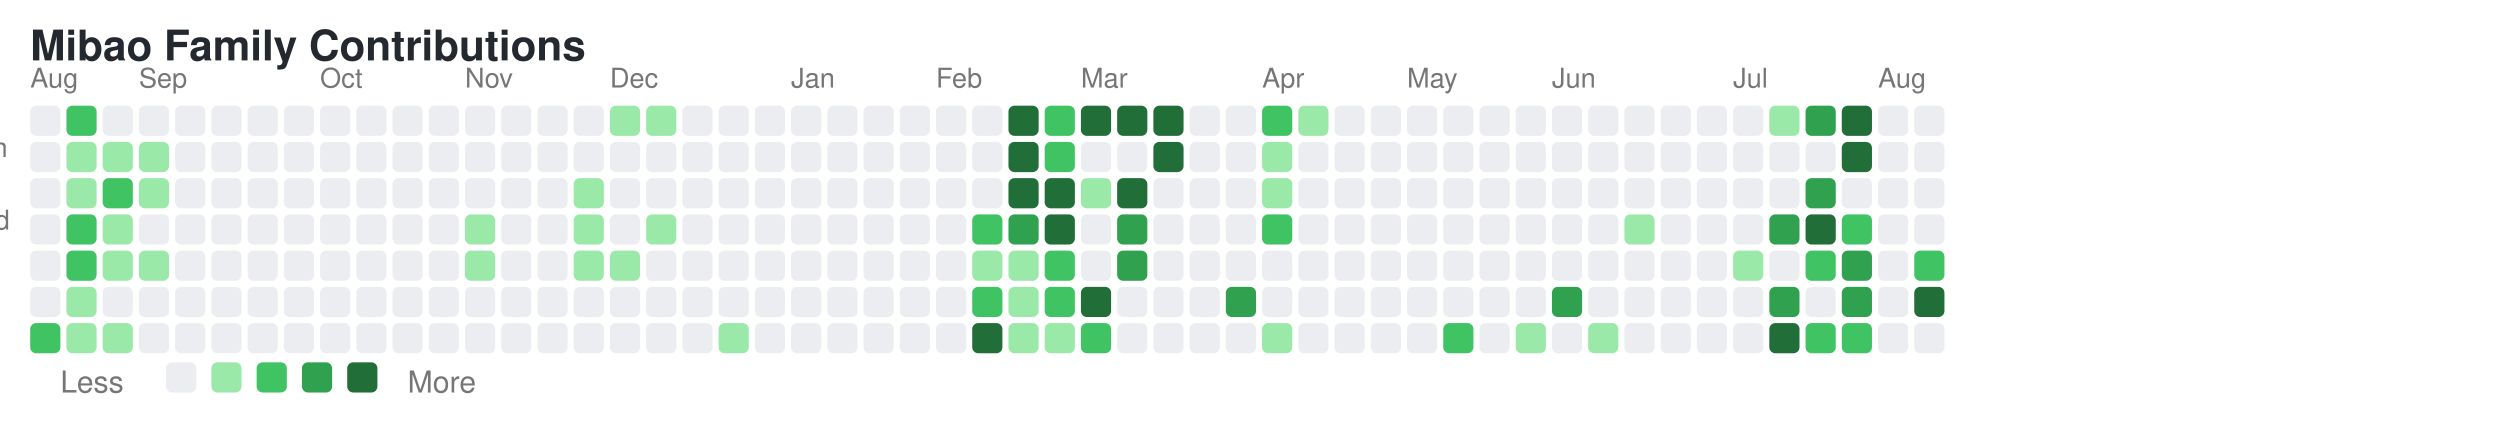
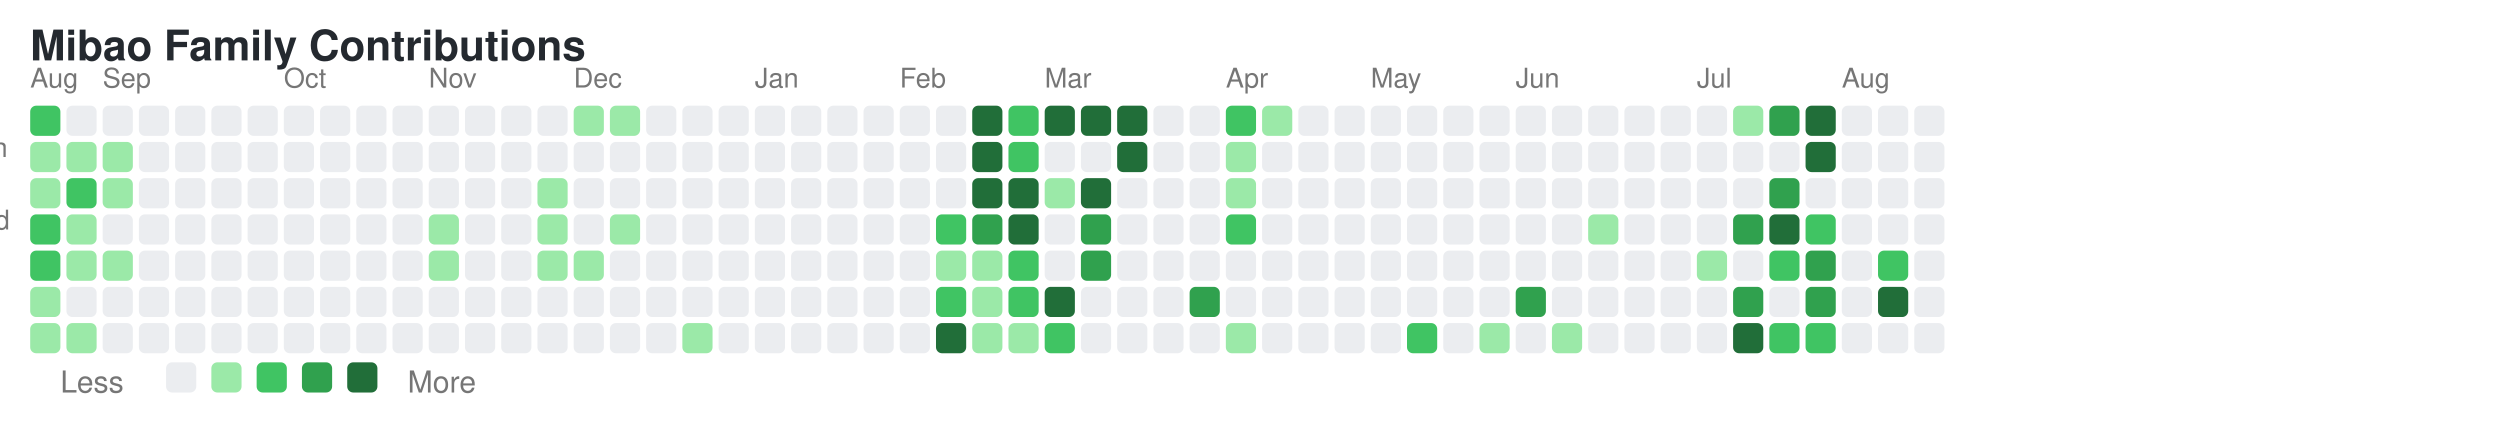
<svg xmlns="http://www.w3.org/2000/svg" width="828" height="140">
  <text x="10" y="20" font-family="-apple-system, BlinkMacSystemFont, Segoe UI, Helvetica, Arial, sans-serif" font-size="14" font-weight="600" fill="#24292f">Mibao Family Contributions</text>
  <g transform="translate(10, 35)">
    <text x="0" y="-6" font-family="-apple-system, BlinkMacSystemFont, Segoe UI, Helvetica, Arial, sans-serif" font-size="9" fill="#767676">Aug</text>
-     <text x="36" y="-6" font-family="-apple-system, BlinkMacSystemFont, Segoe UI, Helvetica, Arial, sans-serif" font-size="9" fill="#767676">Sep</text>
-     <text x="96" y="-6" font-family="-apple-system, BlinkMacSystemFont, Segoe UI, Helvetica, Arial, sans-serif" font-size="9" fill="#767676">Oct</text>
-     <text x="144" y="-6" font-family="-apple-system, BlinkMacSystemFont, Segoe UI, Helvetica, Arial, sans-serif" font-size="9" fill="#767676">Nov</text>
-     <text x="192" y="-6" font-family="-apple-system, BlinkMacSystemFont, Segoe UI, Helvetica, Arial, sans-serif" font-size="9" fill="#767676">Dec</text>
-     <text x="252" y="-6" font-family="-apple-system, BlinkMacSystemFont, Segoe UI, Helvetica, Arial, sans-serif" font-size="9" fill="#767676">Jan</text>
-     <text x="300" y="-6" font-family="-apple-system, BlinkMacSystemFont, Segoe UI, Helvetica, Arial, sans-serif" font-size="9" fill="#767676">Feb</text>
-     <text x="348" y="-6" font-family="-apple-system, BlinkMacSystemFont, Segoe UI, Helvetica, Arial, sans-serif" font-size="9" fill="#767676">Mar</text>
-     <text x="408" y="-6" font-family="-apple-system, BlinkMacSystemFont, Segoe UI, Helvetica, Arial, sans-serif" font-size="9" fill="#767676">Apr</text>
-     <text x="456" y="-6" font-family="-apple-system, BlinkMacSystemFont, Segoe UI, Helvetica, Arial, sans-serif" font-size="9" fill="#767676">May</text>
-     <text x="504" y="-6" font-family="-apple-system, BlinkMacSystemFont, Segoe UI, Helvetica, Arial, sans-serif" font-size="9" fill="#767676">Jun</text>
-     <text x="564" y="-6" font-family="-apple-system, BlinkMacSystemFont, Segoe UI, Helvetica, Arial, sans-serif" font-size="9" fill="#767676">Jul</text>
-     <text x="612" y="-6" font-family="-apple-system, BlinkMacSystemFont, Segoe UI, Helvetica, Arial, sans-serif" font-size="9" fill="#767676">Aug</text>
+     <text x="24" y="-6" font-family="-apple-system, BlinkMacSystemFont, Segoe UI, Helvetica, Arial, sans-serif" font-size="9" fill="#767676">Sep</text>
+     <text x="84" y="-6" font-family="-apple-system, BlinkMacSystemFont, Segoe UI, Helvetica, Arial, sans-serif" font-size="9" fill="#767676">Oct</text>
+     <text x="132" y="-6" font-family="-apple-system, BlinkMacSystemFont, Segoe UI, Helvetica, Arial, sans-serif" font-size="9" fill="#767676">Nov</text>
+     <text x="180" y="-6" font-family="-apple-system, BlinkMacSystemFont, Segoe UI, Helvetica, Arial, sans-serif" font-size="9" fill="#767676">Dec</text>
+     <text x="240" y="-6" font-family="-apple-system, BlinkMacSystemFont, Segoe UI, Helvetica, Arial, sans-serif" font-size="9" fill="#767676">Jan</text>
+     <text x="288" y="-6" font-family="-apple-system, BlinkMacSystemFont, Segoe UI, Helvetica, Arial, sans-serif" font-size="9" fill="#767676">Feb</text>
+     <text x="336" y="-6" font-family="-apple-system, BlinkMacSystemFont, Segoe UI, Helvetica, Arial, sans-serif" font-size="9" fill="#767676">Mar</text>
+     <text x="396" y="-6" font-family="-apple-system, BlinkMacSystemFont, Segoe UI, Helvetica, Arial, sans-serif" font-size="9" fill="#767676">Apr</text>
+     <text x="444" y="-6" font-family="-apple-system, BlinkMacSystemFont, Segoe UI, Helvetica, Arial, sans-serif" font-size="9" fill="#767676">May</text>
+     <text x="492" y="-6" font-family="-apple-system, BlinkMacSystemFont, Segoe UI, Helvetica, Arial, sans-serif" font-size="9" fill="#767676">Jun</text>
+     <text x="552" y="-6" font-family="-apple-system, BlinkMacSystemFont, Segoe UI, Helvetica, Arial, sans-serif" font-size="9" fill="#767676">Jul</text>
+     <text x="600" y="-6" font-family="-apple-system, BlinkMacSystemFont, Segoe UI, Helvetica, Arial, sans-serif" font-size="9" fill="#767676">Aug</text>
    <text x="-25" y="17.0" font-family="-apple-system, BlinkMacSystemFont, Segoe UI, Helvetica, Arial, sans-serif" font-size="9" fill="#767676">Mon</text>
    <text x="-25" y="41.0" font-family="-apple-system, BlinkMacSystemFont, Segoe UI, Helvetica, Arial, sans-serif" font-size="9" fill="#767676">Wed</text>
    <text x="-25" y="65.0" font-family="-apple-system, BlinkMacSystemFont, Segoe UI, Helvetica, Arial, sans-serif" font-size="9" fill="#767676">Fri</text>
-     <rect x="0" y="0" width="10" height="10" fill="#ebedf0" rx="2" />
-     <rect x="0" y="12" width="10" height="10" fill="#ebedf0" rx="2" />
-     <rect x="0" y="24" width="10" height="10" fill="#ebedf0" rx="2" />
-     <rect x="0" y="36" width="10" height="10" fill="#ebedf0" rx="2" />
-     <rect x="0" y="48" width="10" height="10" fill="#ebedf0" rx="2" />
-     <rect x="0" y="60" width="10" height="10" fill="#ebedf0" rx="2" />
-     <rect x="0" y="72" width="10" height="10" fill="#40c463" rx="2" />
-     <rect x="12" y="0" width="10" height="10" fill="#40c463" rx="2" />
+     <rect x="0" y="0" width="10" height="10" fill="#40c463" rx="2" />
+     <rect x="0" y="12" width="10" height="10" fill="#9be9a8" rx="2" />
+     <rect x="0" y="24" width="10" height="10" fill="#9be9a8" rx="2" />
+     <rect x="0" y="36" width="10" height="10" fill="#40c463" rx="2" />
+     <rect x="0" y="48" width="10" height="10" fill="#40c463" rx="2" />
+     <rect x="0" y="60" width="10" height="10" fill="#9be9a8" rx="2" />
+     <rect x="0" y="72" width="10" height="10" fill="#9be9a8" rx="2" />
+     <rect x="12" y="0" width="10" height="10" fill="#ebedf0" rx="2" />
    <rect x="12" y="12" width="10" height="10" fill="#9be9a8" rx="2" />
-     <rect x="12" y="24" width="10" height="10" fill="#9be9a8" rx="2" />
-     <rect x="12" y="36" width="10" height="10" fill="#40c463" rx="2" />
-     <rect x="12" y="48" width="10" height="10" fill="#40c463" rx="2" />
-     <rect x="12" y="60" width="10" height="10" fill="#9be9a8" rx="2" />
+     <rect x="12" y="24" width="10" height="10" fill="#40c463" rx="2" />
+     <rect x="12" y="36" width="10" height="10" fill="#9be9a8" rx="2" />
+     <rect x="12" y="48" width="10" height="10" fill="#9be9a8" rx="2" />
+     <rect x="12" y="60" width="10" height="10" fill="#ebedf0" rx="2" />
    <rect x="12" y="72" width="10" height="10" fill="#9be9a8" rx="2" />
    <rect x="24" y="0" width="10" height="10" fill="#ebedf0" rx="2" />
    <rect x="24" y="12" width="10" height="10" fill="#9be9a8" rx="2" />
-     <rect x="24" y="24" width="10" height="10" fill="#40c463" rx="2" />
-     <rect x="24" y="36" width="10" height="10" fill="#9be9a8" rx="2" />
+     <rect x="24" y="24" width="10" height="10" fill="#9be9a8" rx="2" />
+     <rect x="24" y="36" width="10" height="10" fill="#ebedf0" rx="2" />
    <rect x="24" y="48" width="10" height="10" fill="#9be9a8" rx="2" />
    <rect x="24" y="60" width="10" height="10" fill="#ebedf0" rx="2" />
-     <rect x="24" y="72" width="10" height="10" fill="#9be9a8" rx="2" />
+     <rect x="24" y="72" width="10" height="10" fill="#ebedf0" rx="2" />
    <rect x="36" y="0" width="10" height="10" fill="#ebedf0" rx="2" />
-     <rect x="36" y="12" width="10" height="10" fill="#9be9a8" rx="2" />
-     <rect x="36" y="24" width="10" height="10" fill="#9be9a8" rx="2" />
+     <rect x="36" y="12" width="10" height="10" fill="#ebedf0" rx="2" />
+     <rect x="36" y="24" width="10" height="10" fill="#ebedf0" rx="2" />
    <rect x="36" y="36" width="10" height="10" fill="#ebedf0" rx="2" />
-     <rect x="36" y="48" width="10" height="10" fill="#9be9a8" rx="2" />
+     <rect x="36" y="48" width="10" height="10" fill="#ebedf0" rx="2" />
    <rect x="36" y="60" width="10" height="10" fill="#ebedf0" rx="2" />
    <rect x="36" y="72" width="10" height="10" fill="#ebedf0" rx="2" />
    <rect x="48" y="0" width="10" height="10" fill="#ebedf0" rx="2" />
    <rect x="48" y="12" width="10" height="10" fill="#ebedf0" rx="2" />
    <rect x="48" y="24" width="10" height="10" fill="#ebedf0" rx="2" />
    <rect x="48" y="36" width="10" height="10" fill="#ebedf0" rx="2" />
    <rect x="48" y="48" width="10" height="10" fill="#ebedf0" rx="2" />
    <rect x="48" y="60" width="10" height="10" fill="#ebedf0" rx="2" />
    <rect x="48" y="72" width="10" height="10" fill="#ebedf0" rx="2" />
    <rect x="60" y="0" width="10" height="10" fill="#ebedf0" rx="2" />
    <rect x="60" y="12" width="10" height="10" fill="#ebedf0" rx="2" />
    <rect x="60" y="24" width="10" height="10" fill="#ebedf0" rx="2" />
    <rect x="60" y="36" width="10" height="10" fill="#ebedf0" rx="2" />
    <rect x="60" y="48" width="10" height="10" fill="#ebedf0" rx="2" />
    <rect x="60" y="60" width="10" height="10" fill="#ebedf0" rx="2" />
    <rect x="60" y="72" width="10" height="10" fill="#ebedf0" rx="2" />
    <rect x="72" y="0" width="10" height="10" fill="#ebedf0" rx="2" />
    <rect x="72" y="12" width="10" height="10" fill="#ebedf0" rx="2" />
    <rect x="72" y="24" width="10" height="10" fill="#ebedf0" rx="2" />
    <rect x="72" y="36" width="10" height="10" fill="#ebedf0" rx="2" />
    <rect x="72" y="48" width="10" height="10" fill="#ebedf0" rx="2" />
    <rect x="72" y="60" width="10" height="10" fill="#ebedf0" rx="2" />
    <rect x="72" y="72" width="10" height="10" fill="#ebedf0" rx="2" />
    <rect x="84" y="0" width="10" height="10" fill="#ebedf0" rx="2" />
    <rect x="84" y="12" width="10" height="10" fill="#ebedf0" rx="2" />
    <rect x="84" y="24" width="10" height="10" fill="#ebedf0" rx="2" />
    <rect x="84" y="36" width="10" height="10" fill="#ebedf0" rx="2" />
    <rect x="84" y="48" width="10" height="10" fill="#ebedf0" rx="2" />
    <rect x="84" y="60" width="10" height="10" fill="#ebedf0" rx="2" />
    <rect x="84" y="72" width="10" height="10" fill="#ebedf0" rx="2" />
    <rect x="96" y="0" width="10" height="10" fill="#ebedf0" rx="2" />
    <rect x="96" y="12" width="10" height="10" fill="#ebedf0" rx="2" />
    <rect x="96" y="24" width="10" height="10" fill="#ebedf0" rx="2" />
    <rect x="96" y="36" width="10" height="10" fill="#ebedf0" rx="2" />
    <rect x="96" y="48" width="10" height="10" fill="#ebedf0" rx="2" />
    <rect x="96" y="60" width="10" height="10" fill="#ebedf0" rx="2" />
    <rect x="96" y="72" width="10" height="10" fill="#ebedf0" rx="2" />
    <rect x="108" y="0" width="10" height="10" fill="#ebedf0" rx="2" />
    <rect x="108" y="12" width="10" height="10" fill="#ebedf0" rx="2" />
    <rect x="108" y="24" width="10" height="10" fill="#ebedf0" rx="2" />
    <rect x="108" y="36" width="10" height="10" fill="#ebedf0" rx="2" />
    <rect x="108" y="48" width="10" height="10" fill="#ebedf0" rx="2" />
    <rect x="108" y="60" width="10" height="10" fill="#ebedf0" rx="2" />
    <rect x="108" y="72" width="10" height="10" fill="#ebedf0" rx="2" />
    <rect x="120" y="0" width="10" height="10" fill="#ebedf0" rx="2" />
    <rect x="120" y="12" width="10" height="10" fill="#ebedf0" rx="2" />
    <rect x="120" y="24" width="10" height="10" fill="#ebedf0" rx="2" />
    <rect x="120" y="36" width="10" height="10" fill="#ebedf0" rx="2" />
    <rect x="120" y="48" width="10" height="10" fill="#ebedf0" rx="2" />
    <rect x="120" y="60" width="10" height="10" fill="#ebedf0" rx="2" />
    <rect x="120" y="72" width="10" height="10" fill="#ebedf0" rx="2" />
    <rect x="132" y="0" width="10" height="10" fill="#ebedf0" rx="2" />
    <rect x="132" y="12" width="10" height="10" fill="#ebedf0" rx="2" />
    <rect x="132" y="24" width="10" height="10" fill="#ebedf0" rx="2" />
-     <rect x="132" y="36" width="10" height="10" fill="#ebedf0" rx="2" />
-     <rect x="132" y="48" width="10" height="10" fill="#ebedf0" rx="2" />
+     <rect x="132" y="36" width="10" height="10" fill="#9be9a8" rx="2" />
+     <rect x="132" y="48" width="10" height="10" fill="#9be9a8" rx="2" />
    <rect x="132" y="60" width="10" height="10" fill="#ebedf0" rx="2" />
    <rect x="132" y="72" width="10" height="10" fill="#ebedf0" rx="2" />
    <rect x="144" y="0" width="10" height="10" fill="#ebedf0" rx="2" />
    <rect x="144" y="12" width="10" height="10" fill="#ebedf0" rx="2" />
    <rect x="144" y="24" width="10" height="10" fill="#ebedf0" rx="2" />
-     <rect x="144" y="36" width="10" height="10" fill="#9be9a8" rx="2" />
-     <rect x="144" y="48" width="10" height="10" fill="#9be9a8" rx="2" />
+     <rect x="144" y="36" width="10" height="10" fill="#ebedf0" rx="2" />
+     <rect x="144" y="48" width="10" height="10" fill="#ebedf0" rx="2" />
    <rect x="144" y="60" width="10" height="10" fill="#ebedf0" rx="2" />
    <rect x="144" y="72" width="10" height="10" fill="#ebedf0" rx="2" />
    <rect x="156" y="0" width="10" height="10" fill="#ebedf0" rx="2" />
    <rect x="156" y="12" width="10" height="10" fill="#ebedf0" rx="2" />
    <rect x="156" y="24" width="10" height="10" fill="#ebedf0" rx="2" />
    <rect x="156" y="36" width="10" height="10" fill="#ebedf0" rx="2" />
    <rect x="156" y="48" width="10" height="10" fill="#ebedf0" rx="2" />
    <rect x="156" y="60" width="10" height="10" fill="#ebedf0" rx="2" />
    <rect x="156" y="72" width="10" height="10" fill="#ebedf0" rx="2" />
    <rect x="168" y="0" width="10" height="10" fill="#ebedf0" rx="2" />
    <rect x="168" y="12" width="10" height="10" fill="#ebedf0" rx="2" />
-     <rect x="168" y="24" width="10" height="10" fill="#ebedf0" rx="2" />
-     <rect x="168" y="36" width="10" height="10" fill="#ebedf0" rx="2" />
-     <rect x="168" y="48" width="10" height="10" fill="#ebedf0" rx="2" />
+     <rect x="168" y="24" width="10" height="10" fill="#9be9a8" rx="2" />
+     <rect x="168" y="36" width="10" height="10" fill="#9be9a8" rx="2" />
+     <rect x="168" y="48" width="10" height="10" fill="#9be9a8" rx="2" />
    <rect x="168" y="60" width="10" height="10" fill="#ebedf0" rx="2" />
    <rect x="168" y="72" width="10" height="10" fill="#ebedf0" rx="2" />
-     <rect x="180" y="0" width="10" height="10" fill="#ebedf0" rx="2" />
+     <rect x="180" y="0" width="10" height="10" fill="#9be9a8" rx="2" />
    <rect x="180" y="12" width="10" height="10" fill="#ebedf0" rx="2" />
-     <rect x="180" y="24" width="10" height="10" fill="#9be9a8" rx="2" />
-     <rect x="180" y="36" width="10" height="10" fill="#9be9a8" rx="2" />
+     <rect x="180" y="24" width="10" height="10" fill="#ebedf0" rx="2" />
+     <rect x="180" y="36" width="10" height="10" fill="#ebedf0" rx="2" />
    <rect x="180" y="48" width="10" height="10" fill="#9be9a8" rx="2" />
    <rect x="180" y="60" width="10" height="10" fill="#ebedf0" rx="2" />
    <rect x="180" y="72" width="10" height="10" fill="#ebedf0" rx="2" />
    <rect x="192" y="0" width="10" height="10" fill="#9be9a8" rx="2" />
    <rect x="192" y="12" width="10" height="10" fill="#ebedf0" rx="2" />
    <rect x="192" y="24" width="10" height="10" fill="#ebedf0" rx="2" />
-     <rect x="192" y="36" width="10" height="10" fill="#ebedf0" rx="2" />
-     <rect x="192" y="48" width="10" height="10" fill="#9be9a8" rx="2" />
+     <rect x="192" y="36" width="10" height="10" fill="#9be9a8" rx="2" />
+     <rect x="192" y="48" width="10" height="10" fill="#ebedf0" rx="2" />
    <rect x="192" y="60" width="10" height="10" fill="#ebedf0" rx="2" />
    <rect x="192" y="72" width="10" height="10" fill="#ebedf0" rx="2" />
-     <rect x="204" y="0" width="10" height="10" fill="#9be9a8" rx="2" />
+     <rect x="204" y="0" width="10" height="10" fill="#ebedf0" rx="2" />
    <rect x="204" y="12" width="10" height="10" fill="#ebedf0" rx="2" />
    <rect x="204" y="24" width="10" height="10" fill="#ebedf0" rx="2" />
-     <rect x="204" y="36" width="10" height="10" fill="#9be9a8" rx="2" />
+     <rect x="204" y="36" width="10" height="10" fill="#ebedf0" rx="2" />
    <rect x="204" y="48" width="10" height="10" fill="#ebedf0" rx="2" />
    <rect x="204" y="60" width="10" height="10" fill="#ebedf0" rx="2" />
    <rect x="204" y="72" width="10" height="10" fill="#ebedf0" rx="2" />
    <rect x="216" y="0" width="10" height="10" fill="#ebedf0" rx="2" />
    <rect x="216" y="12" width="10" height="10" fill="#ebedf0" rx="2" />
    <rect x="216" y="24" width="10" height="10" fill="#ebedf0" rx="2" />
    <rect x="216" y="36" width="10" height="10" fill="#ebedf0" rx="2" />
    <rect x="216" y="48" width="10" height="10" fill="#ebedf0" rx="2" />
    <rect x="216" y="60" width="10" height="10" fill="#ebedf0" rx="2" />
-     <rect x="216" y="72" width="10" height="10" fill="#ebedf0" rx="2" />
+     <rect x="216" y="72" width="10" height="10" fill="#9be9a8" rx="2" />
    <rect x="228" y="0" width="10" height="10" fill="#ebedf0" rx="2" />
    <rect x="228" y="12" width="10" height="10" fill="#ebedf0" rx="2" />
    <rect x="228" y="24" width="10" height="10" fill="#ebedf0" rx="2" />
    <rect x="228" y="36" width="10" height="10" fill="#ebedf0" rx="2" />
    <rect x="228" y="48" width="10" height="10" fill="#ebedf0" rx="2" />
    <rect x="228" y="60" width="10" height="10" fill="#ebedf0" rx="2" />
-     <rect x="228" y="72" width="10" height="10" fill="#9be9a8" rx="2" />
+     <rect x="228" y="72" width="10" height="10" fill="#ebedf0" rx="2" />
    <rect x="240" y="0" width="10" height="10" fill="#ebedf0" rx="2" />
    <rect x="240" y="12" width="10" height="10" fill="#ebedf0" rx="2" />
    <rect x="240" y="24" width="10" height="10" fill="#ebedf0" rx="2" />
    <rect x="240" y="36" width="10" height="10" fill="#ebedf0" rx="2" />
    <rect x="240" y="48" width="10" height="10" fill="#ebedf0" rx="2" />
    <rect x="240" y="60" width="10" height="10" fill="#ebedf0" rx="2" />
    <rect x="240" y="72" width="10" height="10" fill="#ebedf0" rx="2" />
    <rect x="252" y="0" width="10" height="10" fill="#ebedf0" rx="2" />
    <rect x="252" y="12" width="10" height="10" fill="#ebedf0" rx="2" />
    <rect x="252" y="24" width="10" height="10" fill="#ebedf0" rx="2" />
    <rect x="252" y="36" width="10" height="10" fill="#ebedf0" rx="2" />
    <rect x="252" y="48" width="10" height="10" fill="#ebedf0" rx="2" />
    <rect x="252" y="60" width="10" height="10" fill="#ebedf0" rx="2" />
    <rect x="252" y="72" width="10" height="10" fill="#ebedf0" rx="2" />
    <rect x="264" y="0" width="10" height="10" fill="#ebedf0" rx="2" />
    <rect x="264" y="12" width="10" height="10" fill="#ebedf0" rx="2" />
    <rect x="264" y="24" width="10" height="10" fill="#ebedf0" rx="2" />
    <rect x="264" y="36" width="10" height="10" fill="#ebedf0" rx="2" />
    <rect x="264" y="48" width="10" height="10" fill="#ebedf0" rx="2" />
    <rect x="264" y="60" width="10" height="10" fill="#ebedf0" rx="2" />
    <rect x="264" y="72" width="10" height="10" fill="#ebedf0" rx="2" />
    <rect x="276" y="0" width="10" height="10" fill="#ebedf0" rx="2" />
    <rect x="276" y="12" width="10" height="10" fill="#ebedf0" rx="2" />
    <rect x="276" y="24" width="10" height="10" fill="#ebedf0" rx="2" />
    <rect x="276" y="36" width="10" height="10" fill="#ebedf0" rx="2" />
    <rect x="276" y="48" width="10" height="10" fill="#ebedf0" rx="2" />
    <rect x="276" y="60" width="10" height="10" fill="#ebedf0" rx="2" />
    <rect x="276" y="72" width="10" height="10" fill="#ebedf0" rx="2" />
    <rect x="288" y="0" width="10" height="10" fill="#ebedf0" rx="2" />
    <rect x="288" y="12" width="10" height="10" fill="#ebedf0" rx="2" />
    <rect x="288" y="24" width="10" height="10" fill="#ebedf0" rx="2" />
    <rect x="288" y="36" width="10" height="10" fill="#ebedf0" rx="2" />
    <rect x="288" y="48" width="10" height="10" fill="#ebedf0" rx="2" />
    <rect x="288" y="60" width="10" height="10" fill="#ebedf0" rx="2" />
    <rect x="288" y="72" width="10" height="10" fill="#ebedf0" rx="2" />
    <rect x="300" y="0" width="10" height="10" fill="#ebedf0" rx="2" />
    <rect x="300" y="12" width="10" height="10" fill="#ebedf0" rx="2" />
    <rect x="300" y="24" width="10" height="10" fill="#ebedf0" rx="2" />
-     <rect x="300" y="36" width="10" height="10" fill="#ebedf0" rx="2" />
-     <rect x="300" y="48" width="10" height="10" fill="#ebedf0" rx="2" />
-     <rect x="300" y="60" width="10" height="10" fill="#ebedf0" rx="2" />
-     <rect x="300" y="72" width="10" height="10" fill="#ebedf0" rx="2" />
-     <rect x="312" y="0" width="10" height="10" fill="#ebedf0" rx="2" />
-     <rect x="312" y="12" width="10" height="10" fill="#ebedf0" rx="2" />
-     <rect x="312" y="24" width="10" height="10" fill="#ebedf0" rx="2" />
-     <rect x="312" y="36" width="10" height="10" fill="#40c463" rx="2" />
+     <rect x="300" y="36" width="10" height="10" fill="#40c463" rx="2" />
+     <rect x="300" y="48" width="10" height="10" fill="#9be9a8" rx="2" />
+     <rect x="300" y="60" width="10" height="10" fill="#40c463" rx="2" />
+     <rect x="300" y="72" width="10" height="10" fill="#216e39" rx="2" />
+     <rect x="312" y="0" width="10" height="10" fill="#216e39" rx="2" />
+     <rect x="312" y="12" width="10" height="10" fill="#216e39" rx="2" />
+     <rect x="312" y="24" width="10" height="10" fill="#216e39" rx="2" />
+     <rect x="312" y="36" width="10" height="10" fill="#30a14e" rx="2" />
    <rect x="312" y="48" width="10" height="10" fill="#9be9a8" rx="2" />
-     <rect x="312" y="60" width="10" height="10" fill="#40c463" rx="2" />
-     <rect x="312" y="72" width="10" height="10" fill="#216e39" rx="2" />
-     <rect x="324" y="0" width="10" height="10" fill="#216e39" rx="2" />
-     <rect x="324" y="12" width="10" height="10" fill="#216e39" rx="2" />
+     <rect x="312" y="60" width="10" height="10" fill="#9be9a8" rx="2" />
+     <rect x="312" y="72" width="10" height="10" fill="#9be9a8" rx="2" />
+     <rect x="324" y="0" width="10" height="10" fill="#40c463" rx="2" />
+     <rect x="324" y="12" width="10" height="10" fill="#40c463" rx="2" />
    <rect x="324" y="24" width="10" height="10" fill="#216e39" rx="2" />
-     <rect x="324" y="36" width="10" height="10" fill="#30a14e" rx="2" />
-     <rect x="324" y="48" width="10" height="10" fill="#9be9a8" rx="2" />
-     <rect x="324" y="60" width="10" height="10" fill="#9be9a8" rx="2" />
+     <rect x="324" y="36" width="10" height="10" fill="#216e39" rx="2" />
+     <rect x="324" y="48" width="10" height="10" fill="#40c463" rx="2" />
+     <rect x="324" y="60" width="10" height="10" fill="#40c463" rx="2" />
    <rect x="324" y="72" width="10" height="10" fill="#9be9a8" rx="2" />
-     <rect x="336" y="0" width="10" height="10" fill="#40c463" rx="2" />
-     <rect x="336" y="12" width="10" height="10" fill="#40c463" rx="2" />
-     <rect x="336" y="24" width="10" height="10" fill="#216e39" rx="2" />
-     <rect x="336" y="36" width="10" height="10" fill="#216e39" rx="2" />
-     <rect x="336" y="48" width="10" height="10" fill="#40c463" rx="2" />
-     <rect x="336" y="60" width="10" height="10" fill="#40c463" rx="2" />
-     <rect x="336" y="72" width="10" height="10" fill="#9be9a8" rx="2" />
+     <rect x="336" y="0" width="10" height="10" fill="#216e39" rx="2" />
+     <rect x="336" y="12" width="10" height="10" fill="#ebedf0" rx="2" />
+     <rect x="336" y="24" width="10" height="10" fill="#9be9a8" rx="2" />
+     <rect x="336" y="36" width="10" height="10" fill="#ebedf0" rx="2" />
+     <rect x="336" y="48" width="10" height="10" fill="#ebedf0" rx="2" />
+     <rect x="336" y="60" width="10" height="10" fill="#216e39" rx="2" />
+     <rect x="336" y="72" width="10" height="10" fill="#40c463" rx="2" />
    <rect x="348" y="0" width="10" height="10" fill="#216e39" rx="2" />
    <rect x="348" y="12" width="10" height="10" fill="#ebedf0" rx="2" />
-     <rect x="348" y="24" width="10" height="10" fill="#9be9a8" rx="2" />
-     <rect x="348" y="36" width="10" height="10" fill="#ebedf0" rx="2" />
-     <rect x="348" y="48" width="10" height="10" fill="#ebedf0" rx="2" />
-     <rect x="348" y="60" width="10" height="10" fill="#216e39" rx="2" />
-     <rect x="348" y="72" width="10" height="10" fill="#40c463" rx="2" />
+     <rect x="348" y="24" width="10" height="10" fill="#216e39" rx="2" />
+     <rect x="348" y="36" width="10" height="10" fill="#30a14e" rx="2" />
+     <rect x="348" y="48" width="10" height="10" fill="#30a14e" rx="2" />
+     <rect x="348" y="60" width="10" height="10" fill="#ebedf0" rx="2" />
+     <rect x="348" y="72" width="10" height="10" fill="#ebedf0" rx="2" />
    <rect x="360" y="0" width="10" height="10" fill="#216e39" rx="2" />
-     <rect x="360" y="12" width="10" height="10" fill="#ebedf0" rx="2" />
-     <rect x="360" y="24" width="10" height="10" fill="#216e39" rx="2" />
-     <rect x="360" y="36" width="10" height="10" fill="#30a14e" rx="2" />
-     <rect x="360" y="48" width="10" height="10" fill="#30a14e" rx="2" />
+     <rect x="360" y="12" width="10" height="10" fill="#216e39" rx="2" />
+     <rect x="360" y="24" width="10" height="10" fill="#ebedf0" rx="2" />
+     <rect x="360" y="36" width="10" height="10" fill="#ebedf0" rx="2" />
+     <rect x="360" y="48" width="10" height="10" fill="#ebedf0" rx="2" />
    <rect x="360" y="60" width="10" height="10" fill="#ebedf0" rx="2" />
    <rect x="360" y="72" width="10" height="10" fill="#ebedf0" rx="2" />
-     <rect x="372" y="0" width="10" height="10" fill="#216e39" rx="2" />
-     <rect x="372" y="12" width="10" height="10" fill="#216e39" rx="2" />
+     <rect x="372" y="0" width="10" height="10" fill="#ebedf0" rx="2" />
+     <rect x="372" y="12" width="10" height="10" fill="#ebedf0" rx="2" />
    <rect x="372" y="24" width="10" height="10" fill="#ebedf0" rx="2" />
    <rect x="372" y="36" width="10" height="10" fill="#ebedf0" rx="2" />
    <rect x="372" y="48" width="10" height="10" fill="#ebedf0" rx="2" />
    <rect x="372" y="60" width="10" height="10" fill="#ebedf0" rx="2" />
    <rect x="372" y="72" width="10" height="10" fill="#ebedf0" rx="2" />
    <rect x="384" y="0" width="10" height="10" fill="#ebedf0" rx="2" />
    <rect x="384" y="12" width="10" height="10" fill="#ebedf0" rx="2" />
    <rect x="384" y="24" width="10" height="10" fill="#ebedf0" rx="2" />
    <rect x="384" y="36" width="10" height="10" fill="#ebedf0" rx="2" />
    <rect x="384" y="48" width="10" height="10" fill="#ebedf0" rx="2" />
-     <rect x="384" y="60" width="10" height="10" fill="#ebedf0" rx="2" />
+     <rect x="384" y="60" width="10" height="10" fill="#30a14e" rx="2" />
    <rect x="384" y="72" width="10" height="10" fill="#ebedf0" rx="2" />
-     <rect x="396" y="0" width="10" height="10" fill="#ebedf0" rx="2" />
-     <rect x="396" y="12" width="10" height="10" fill="#ebedf0" rx="2" />
-     <rect x="396" y="24" width="10" height="10" fill="#ebedf0" rx="2" />
-     <rect x="396" y="36" width="10" height="10" fill="#ebedf0" rx="2" />
+     <rect x="396" y="0" width="10" height="10" fill="#40c463" rx="2" />
+     <rect x="396" y="12" width="10" height="10" fill="#9be9a8" rx="2" />
+     <rect x="396" y="24" width="10" height="10" fill="#9be9a8" rx="2" />
+     <rect x="396" y="36" width="10" height="10" fill="#40c463" rx="2" />
    <rect x="396" y="48" width="10" height="10" fill="#ebedf0" rx="2" />
-     <rect x="396" y="60" width="10" height="10" fill="#30a14e" rx="2" />
-     <rect x="396" y="72" width="10" height="10" fill="#ebedf0" rx="2" />
-     <rect x="408" y="0" width="10" height="10" fill="#40c463" rx="2" />
-     <rect x="408" y="12" width="10" height="10" fill="#9be9a8" rx="2" />
-     <rect x="408" y="24" width="10" height="10" fill="#9be9a8" rx="2" />
-     <rect x="408" y="36" width="10" height="10" fill="#40c463" rx="2" />
+     <rect x="396" y="60" width="10" height="10" fill="#ebedf0" rx="2" />
+     <rect x="396" y="72" width="10" height="10" fill="#9be9a8" rx="2" />
+     <rect x="408" y="0" width="10" height="10" fill="#9be9a8" rx="2" />
+     <rect x="408" y="12" width="10" height="10" fill="#ebedf0" rx="2" />
+     <rect x="408" y="24" width="10" height="10" fill="#ebedf0" rx="2" />
+     <rect x="408" y="36" width="10" height="10" fill="#ebedf0" rx="2" />
    <rect x="408" y="48" width="10" height="10" fill="#ebedf0" rx="2" />
    <rect x="408" y="60" width="10" height="10" fill="#ebedf0" rx="2" />
-     <rect x="408" y="72" width="10" height="10" fill="#9be9a8" rx="2" />
-     <rect x="420" y="0" width="10" height="10" fill="#9be9a8" rx="2" />
+     <rect x="408" y="72" width="10" height="10" fill="#ebedf0" rx="2" />
+     <rect x="420" y="0" width="10" height="10" fill="#ebedf0" rx="2" />
    <rect x="420" y="12" width="10" height="10" fill="#ebedf0" rx="2" />
    <rect x="420" y="24" width="10" height="10" fill="#ebedf0" rx="2" />
    <rect x="420" y="36" width="10" height="10" fill="#ebedf0" rx="2" />
    <rect x="420" y="48" width="10" height="10" fill="#ebedf0" rx="2" />
    <rect x="420" y="60" width="10" height="10" fill="#ebedf0" rx="2" />
    <rect x="420" y="72" width="10" height="10" fill="#ebedf0" rx="2" />
    <rect x="432" y="0" width="10" height="10" fill="#ebedf0" rx="2" />
    <rect x="432" y="12" width="10" height="10" fill="#ebedf0" rx="2" />
    <rect x="432" y="24" width="10" height="10" fill="#ebedf0" rx="2" />
    <rect x="432" y="36" width="10" height="10" fill="#ebedf0" rx="2" />
    <rect x="432" y="48" width="10" height="10" fill="#ebedf0" rx="2" />
    <rect x="432" y="60" width="10" height="10" fill="#ebedf0" rx="2" />
    <rect x="432" y="72" width="10" height="10" fill="#ebedf0" rx="2" />
    <rect x="444" y="0" width="10" height="10" fill="#ebedf0" rx="2" />
    <rect x="444" y="12" width="10" height="10" fill="#ebedf0" rx="2" />
    <rect x="444" y="24" width="10" height="10" fill="#ebedf0" rx="2" />
    <rect x="444" y="36" width="10" height="10" fill="#ebedf0" rx="2" />
    <rect x="444" y="48" width="10" height="10" fill="#ebedf0" rx="2" />
    <rect x="444" y="60" width="10" height="10" fill="#ebedf0" rx="2" />
    <rect x="444" y="72" width="10" height="10" fill="#ebedf0" rx="2" />
    <rect x="456" y="0" width="10" height="10" fill="#ebedf0" rx="2" />
    <rect x="456" y="12" width="10" height="10" fill="#ebedf0" rx="2" />
    <rect x="456" y="24" width="10" height="10" fill="#ebedf0" rx="2" />
    <rect x="456" y="36" width="10" height="10" fill="#ebedf0" rx="2" />
    <rect x="456" y="48" width="10" height="10" fill="#ebedf0" rx="2" />
    <rect x="456" y="60" width="10" height="10" fill="#ebedf0" rx="2" />
-     <rect x="456" y="72" width="10" height="10" fill="#ebedf0" rx="2" />
+     <rect x="456" y="72" width="10" height="10" fill="#40c463" rx="2" />
    <rect x="468" y="0" width="10" height="10" fill="#ebedf0" rx="2" />
    <rect x="468" y="12" width="10" height="10" fill="#ebedf0" rx="2" />
    <rect x="468" y="24" width="10" height="10" fill="#ebedf0" rx="2" />
    <rect x="468" y="36" width="10" height="10" fill="#ebedf0" rx="2" />
    <rect x="468" y="48" width="10" height="10" fill="#ebedf0" rx="2" />
    <rect x="468" y="60" width="10" height="10" fill="#ebedf0" rx="2" />
-     <rect x="468" y="72" width="10" height="10" fill="#40c463" rx="2" />
+     <rect x="468" y="72" width="10" height="10" fill="#ebedf0" rx="2" />
    <rect x="480" y="0" width="10" height="10" fill="#ebedf0" rx="2" />
    <rect x="480" y="12" width="10" height="10" fill="#ebedf0" rx="2" />
    <rect x="480" y="24" width="10" height="10" fill="#ebedf0" rx="2" />
    <rect x="480" y="36" width="10" height="10" fill="#ebedf0" rx="2" />
    <rect x="480" y="48" width="10" height="10" fill="#ebedf0" rx="2" />
    <rect x="480" y="60" width="10" height="10" fill="#ebedf0" rx="2" />
-     <rect x="480" y="72" width="10" height="10" fill="#ebedf0" rx="2" />
+     <rect x="480" y="72" width="10" height="10" fill="#9be9a8" rx="2" />
    <rect x="492" y="0" width="10" height="10" fill="#ebedf0" rx="2" />
    <rect x="492" y="12" width="10" height="10" fill="#ebedf0" rx="2" />
    <rect x="492" y="24" width="10" height="10" fill="#ebedf0" rx="2" />
    <rect x="492" y="36" width="10" height="10" fill="#ebedf0" rx="2" />
    <rect x="492" y="48" width="10" height="10" fill="#ebedf0" rx="2" />
-     <rect x="492" y="60" width="10" height="10" fill="#ebedf0" rx="2" />
-     <rect x="492" y="72" width="10" height="10" fill="#9be9a8" rx="2" />
+     <rect x="492" y="60" width="10" height="10" fill="#30a14e" rx="2" />
+     <rect x="492" y="72" width="10" height="10" fill="#ebedf0" rx="2" />
    <rect x="504" y="0" width="10" height="10" fill="#ebedf0" rx="2" />
    <rect x="504" y="12" width="10" height="10" fill="#ebedf0" rx="2" />
    <rect x="504" y="24" width="10" height="10" fill="#ebedf0" rx="2" />
    <rect x="504" y="36" width="10" height="10" fill="#ebedf0" rx="2" />
    <rect x="504" y="48" width="10" height="10" fill="#ebedf0" rx="2" />
-     <rect x="504" y="60" width="10" height="10" fill="#30a14e" rx="2" />
-     <rect x="504" y="72" width="10" height="10" fill="#ebedf0" rx="2" />
+     <rect x="504" y="60" width="10" height="10" fill="#ebedf0" rx="2" />
+     <rect x="504" y="72" width="10" height="10" fill="#9be9a8" rx="2" />
    <rect x="516" y="0" width="10" height="10" fill="#ebedf0" rx="2" />
    <rect x="516" y="12" width="10" height="10" fill="#ebedf0" rx="2" />
    <rect x="516" y="24" width="10" height="10" fill="#ebedf0" rx="2" />
-     <rect x="516" y="36" width="10" height="10" fill="#ebedf0" rx="2" />
+     <rect x="516" y="36" width="10" height="10" fill="#9be9a8" rx="2" />
    <rect x="516" y="48" width="10" height="10" fill="#ebedf0" rx="2" />
    <rect x="516" y="60" width="10" height="10" fill="#ebedf0" rx="2" />
-     <rect x="516" y="72" width="10" height="10" fill="#9be9a8" rx="2" />
+     <rect x="516" y="72" width="10" height="10" fill="#ebedf0" rx="2" />
    <rect x="528" y="0" width="10" height="10" fill="#ebedf0" rx="2" />
    <rect x="528" y="12" width="10" height="10" fill="#ebedf0" rx="2" />
    <rect x="528" y="24" width="10" height="10" fill="#ebedf0" rx="2" />
-     <rect x="528" y="36" width="10" height="10" fill="#9be9a8" rx="2" />
+     <rect x="528" y="36" width="10" height="10" fill="#ebedf0" rx="2" />
    <rect x="528" y="48" width="10" height="10" fill="#ebedf0" rx="2" />
    <rect x="528" y="60" width="10" height="10" fill="#ebedf0" rx="2" />
    <rect x="528" y="72" width="10" height="10" fill="#ebedf0" rx="2" />
    <rect x="540" y="0" width="10" height="10" fill="#ebedf0" rx="2" />
    <rect x="540" y="12" width="10" height="10" fill="#ebedf0" rx="2" />
    <rect x="540" y="24" width="10" height="10" fill="#ebedf0" rx="2" />
    <rect x="540" y="36" width="10" height="10" fill="#ebedf0" rx="2" />
    <rect x="540" y="48" width="10" height="10" fill="#ebedf0" rx="2" />
    <rect x="540" y="60" width="10" height="10" fill="#ebedf0" rx="2" />
    <rect x="540" y="72" width="10" height="10" fill="#ebedf0" rx="2" />
    <rect x="552" y="0" width="10" height="10" fill="#ebedf0" rx="2" />
    <rect x="552" y="12" width="10" height="10" fill="#ebedf0" rx="2" />
    <rect x="552" y="24" width="10" height="10" fill="#ebedf0" rx="2" />
    <rect x="552" y="36" width="10" height="10" fill="#ebedf0" rx="2" />
-     <rect x="552" y="48" width="10" height="10" fill="#ebedf0" rx="2" />
+     <rect x="552" y="48" width="10" height="10" fill="#9be9a8" rx="2" />
    <rect x="552" y="60" width="10" height="10" fill="#ebedf0" rx="2" />
    <rect x="552" y="72" width="10" height="10" fill="#ebedf0" rx="2" />
-     <rect x="564" y="0" width="10" height="10" fill="#ebedf0" rx="2" />
+     <rect x="564" y="0" width="10" height="10" fill="#9be9a8" rx="2" />
    <rect x="564" y="12" width="10" height="10" fill="#ebedf0" rx="2" />
    <rect x="564" y="24" width="10" height="10" fill="#ebedf0" rx="2" />
-     <rect x="564" y="36" width="10" height="10" fill="#ebedf0" rx="2" />
-     <rect x="564" y="48" width="10" height="10" fill="#9be9a8" rx="2" />
-     <rect x="564" y="60" width="10" height="10" fill="#ebedf0" rx="2" />
-     <rect x="564" y="72" width="10" height="10" fill="#ebedf0" rx="2" />
-     <rect x="576" y="0" width="10" height="10" fill="#9be9a8" rx="2" />
+     <rect x="564" y="36" width="10" height="10" fill="#30a14e" rx="2" />
+     <rect x="564" y="48" width="10" height="10" fill="#ebedf0" rx="2" />
+     <rect x="564" y="60" width="10" height="10" fill="#30a14e" rx="2" />
+     <rect x="564" y="72" width="10" height="10" fill="#216e39" rx="2" />
+     <rect x="576" y="0" width="10" height="10" fill="#30a14e" rx="2" />
    <rect x="576" y="12" width="10" height="10" fill="#ebedf0" rx="2" />
-     <rect x="576" y="24" width="10" height="10" fill="#ebedf0" rx="2" />
-     <rect x="576" y="36" width="10" height="10" fill="#30a14e" rx="2" />
-     <rect x="576" y="48" width="10" height="10" fill="#ebedf0" rx="2" />
-     <rect x="576" y="60" width="10" height="10" fill="#30a14e" rx="2" />
-     <rect x="576" y="72" width="10" height="10" fill="#216e39" rx="2" />
-     <rect x="588" y="0" width="10" height="10" fill="#30a14e" rx="2" />
-     <rect x="588" y="12" width="10" height="10" fill="#ebedf0" rx="2" />
-     <rect x="588" y="24" width="10" height="10" fill="#30a14e" rx="2" />
-     <rect x="588" y="36" width="10" height="10" fill="#216e39" rx="2" />
-     <rect x="588" y="48" width="10" height="10" fill="#40c463" rx="2" />
-     <rect x="588" y="60" width="10" height="10" fill="#ebedf0" rx="2" />
+     <rect x="576" y="24" width="10" height="10" fill="#30a14e" rx="2" />
+     <rect x="576" y="36" width="10" height="10" fill="#216e39" rx="2" />
+     <rect x="576" y="48" width="10" height="10" fill="#40c463" rx="2" />
+     <rect x="576" y="60" width="10" height="10" fill="#ebedf0" rx="2" />
+     <rect x="576" y="72" width="10" height="10" fill="#40c463" rx="2" />
+     <rect x="588" y="0" width="10" height="10" fill="#216e39" rx="2" />
+     <rect x="588" y="12" width="10" height="10" fill="#216e39" rx="2" />
+     <rect x="588" y="24" width="10" height="10" fill="#ebedf0" rx="2" />
+     <rect x="588" y="36" width="10" height="10" fill="#40c463" rx="2" />
+     <rect x="588" y="48" width="10" height="10" fill="#30a14e" rx="2" />
+     <rect x="588" y="60" width="10" height="10" fill="#30a14e" rx="2" />
    <rect x="588" y="72" width="10" height="10" fill="#40c463" rx="2" />
-     <rect x="600" y="0" width="10" height="10" fill="#216e39" rx="2" />
-     <rect x="600" y="12" width="10" height="10" fill="#216e39" rx="2" />
+     <rect x="600" y="0" width="10" height="10" fill="#ebedf0" rx="2" />
+     <rect x="600" y="12" width="10" height="10" fill="#ebedf0" rx="2" />
    <rect x="600" y="24" width="10" height="10" fill="#ebedf0" rx="2" />
-     <rect x="600" y="36" width="10" height="10" fill="#40c463" rx="2" />
-     <rect x="600" y="48" width="10" height="10" fill="#30a14e" rx="2" />
-     <rect x="600" y="60" width="10" height="10" fill="#30a14e" rx="2" />
-     <rect x="600" y="72" width="10" height="10" fill="#40c463" rx="2" />
+     <rect x="600" y="36" width="10" height="10" fill="#ebedf0" rx="2" />
+     <rect x="600" y="48" width="10" height="10" fill="#ebedf0" rx="2" />
+     <rect x="600" y="60" width="10" height="10" fill="#ebedf0" rx="2" />
+     <rect x="600" y="72" width="10" height="10" fill="#ebedf0" rx="2" />
    <rect x="612" y="0" width="10" height="10" fill="#ebedf0" rx="2" />
    <rect x="612" y="12" width="10" height="10" fill="#ebedf0" rx="2" />
    <rect x="612" y="24" width="10" height="10" fill="#ebedf0" rx="2" />
    <rect x="612" y="36" width="10" height="10" fill="#ebedf0" rx="2" />
-     <rect x="612" y="48" width="10" height="10" fill="#ebedf0" rx="2" />
-     <rect x="612" y="60" width="10" height="10" fill="#ebedf0" rx="2" />
+     <rect x="612" y="48" width="10" height="10" fill="#40c463" rx="2" />
+     <rect x="612" y="60" width="10" height="10" fill="#216e39" rx="2" />
    <rect x="612" y="72" width="10" height="10" fill="#ebedf0" rx="2" />
    <rect x="624" y="0" width="10" height="10" fill="#ebedf0" rx="2" />
    <rect x="624" y="12" width="10" height="10" fill="#ebedf0" rx="2" />
    <rect x="624" y="24" width="10" height="10" fill="#ebedf0" rx="2" />
    <rect x="624" y="36" width="10" height="10" fill="#ebedf0" rx="2" />
-     <rect x="624" y="48" width="10" height="10" fill="#40c463" rx="2" />
-     <rect x="624" y="60" width="10" height="10" fill="#216e39" rx="2" />
+     <rect x="624" y="48" width="10" height="10" fill="#ebedf0" rx="2" />
+     <rect x="624" y="60" width="10" height="10" fill="#ebedf0" rx="2" />
    <rect x="624" y="72" width="10" height="10" fill="#ebedf0" rx="2" />
    <text x="10" y="95" font-family="-apple-system, BlinkMacSystemFont, Segoe UI, Helvetica, Arial, sans-serif" font-size="10" fill="#767676">Less</text>
    <rect x="45" y="85" width="10" height="10" fill="#ebedf0" rx="2" />
    <rect x="60" y="85" width="10" height="10" fill="#9be9a8" rx="2" />
    <rect x="75" y="85" width="10" height="10" fill="#40c463" rx="2" />
    <rect x="90" y="85" width="10" height="10" fill="#30a14e" rx="2" />
    <rect x="105" y="85" width="10" height="10" fill="#216e39" rx="2" />
    <text x="125" y="95" font-family="-apple-system, BlinkMacSystemFont, Segoe UI, Helvetica, Arial, sans-serif" font-size="10" fill="#767676">More</text>
  </g>
</svg>
